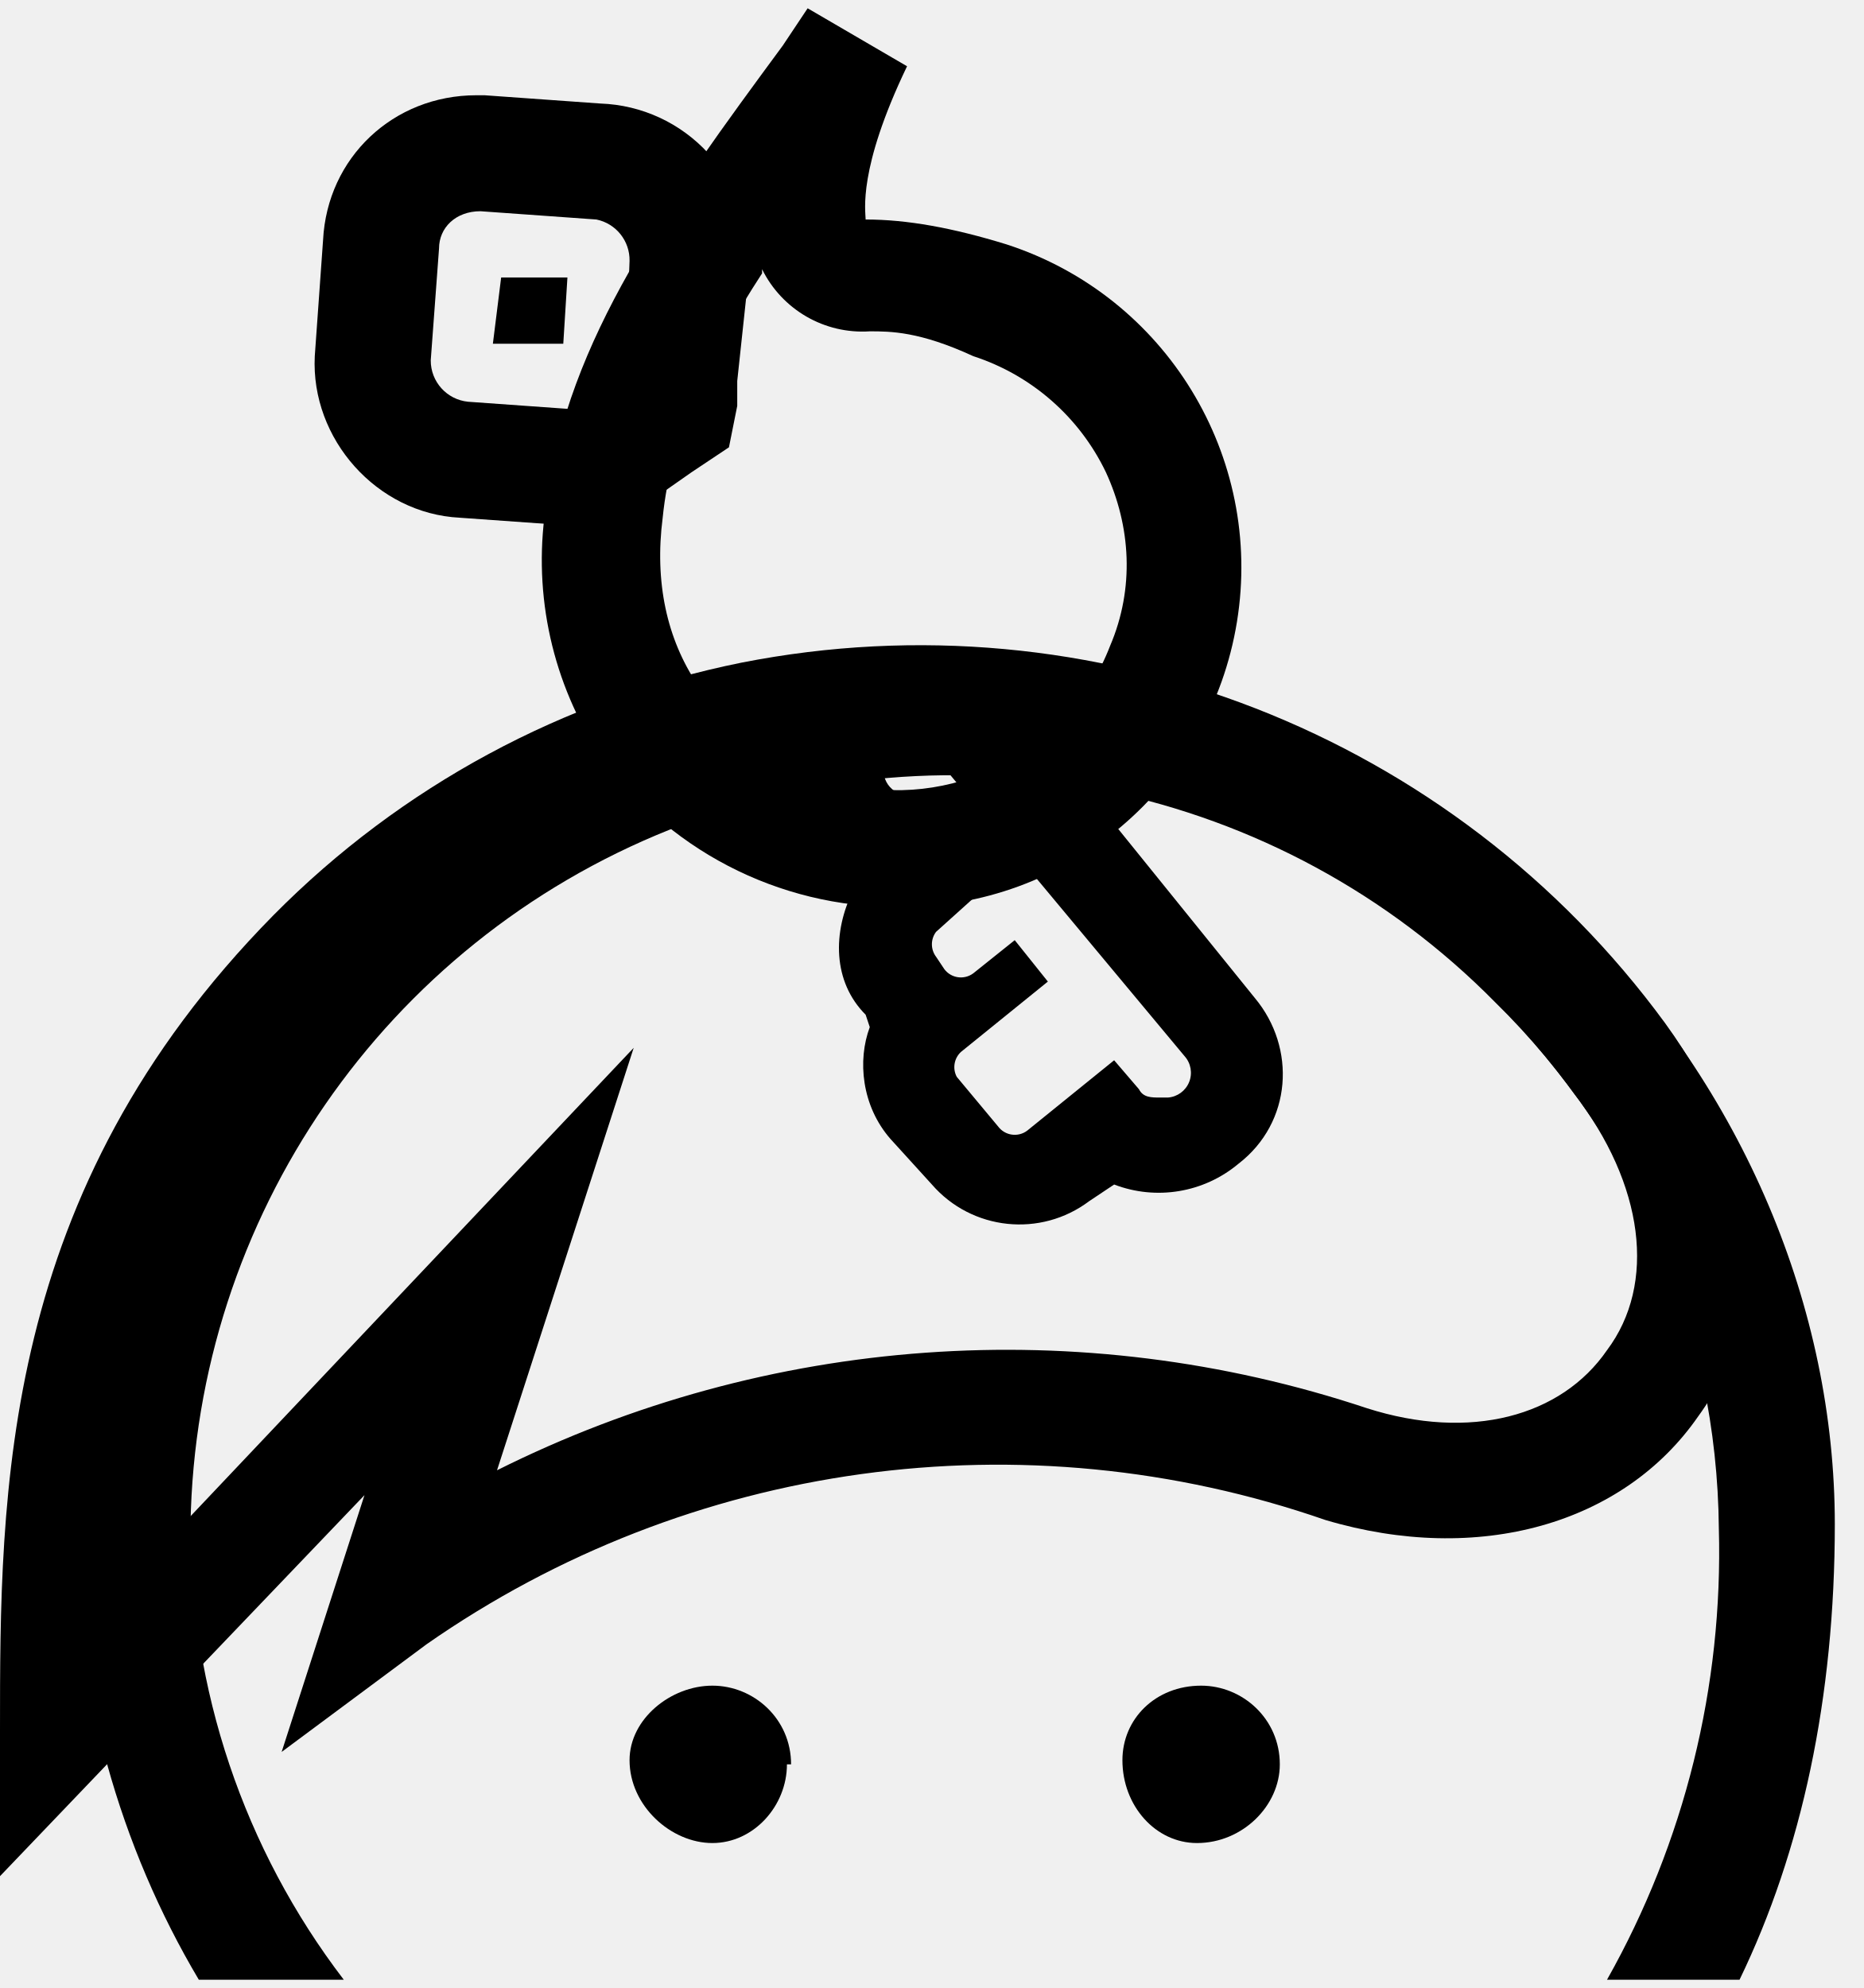
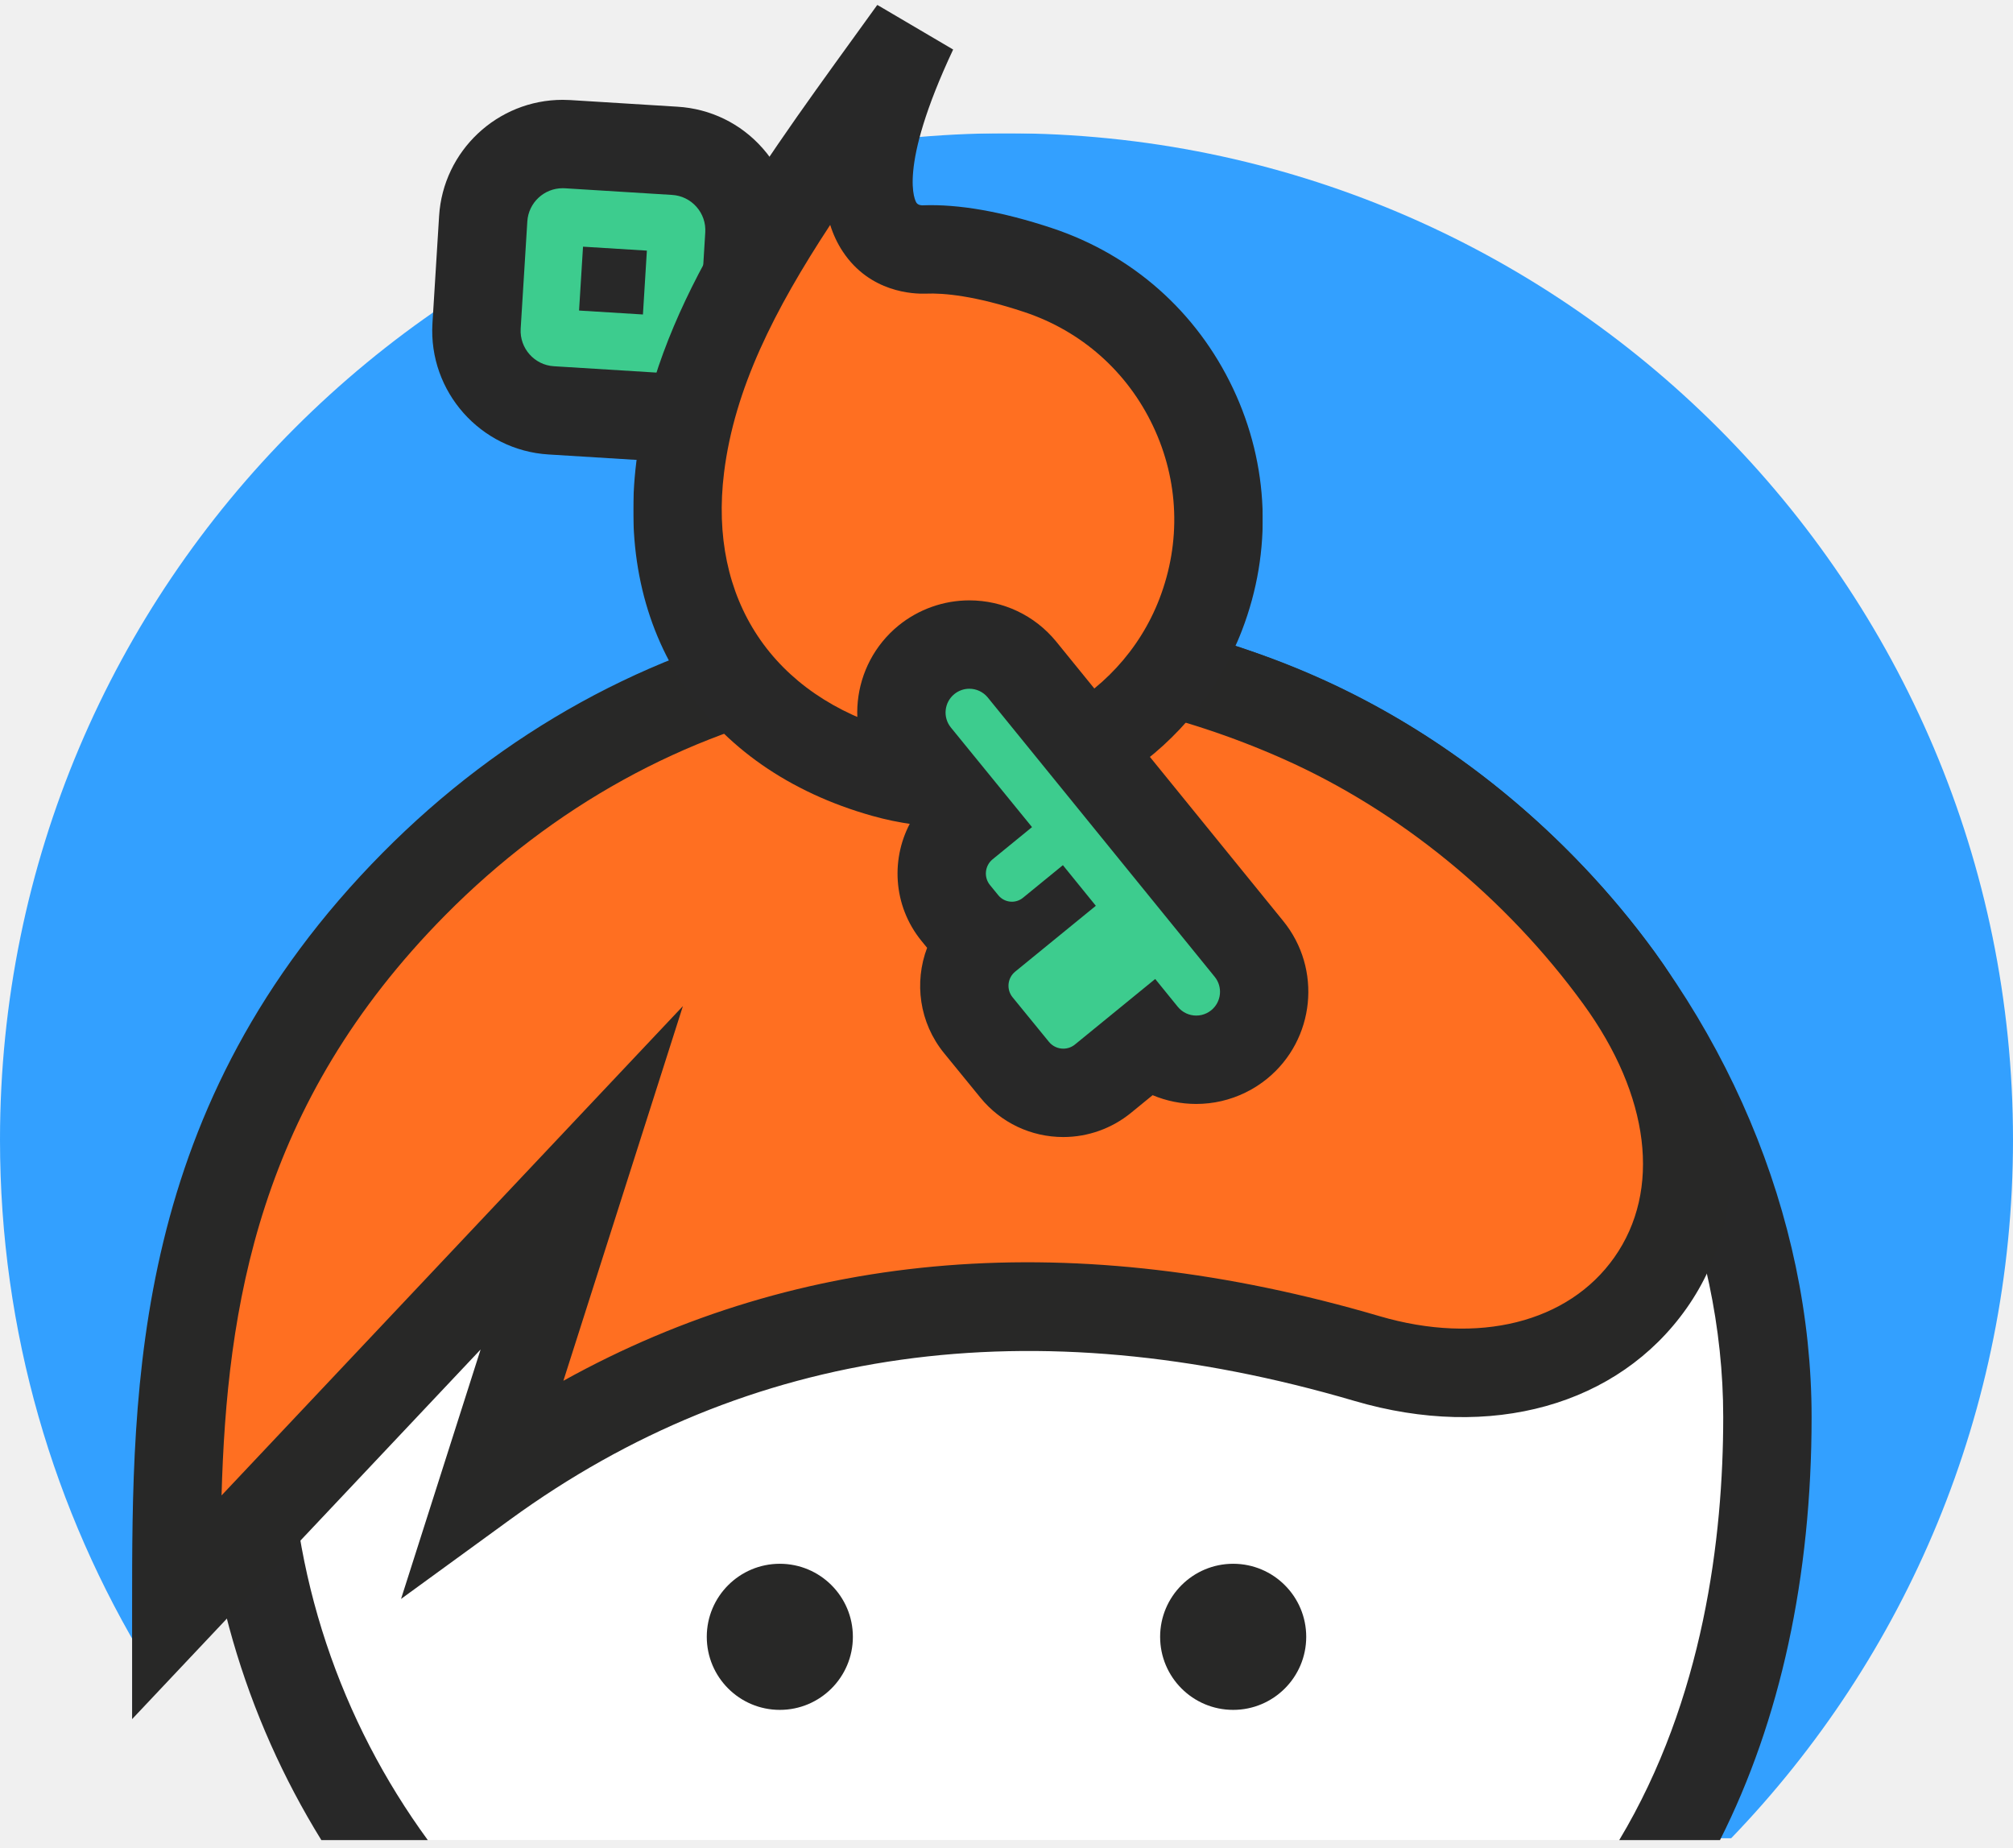
- <svg xmlns="http://www.w3.org/2000/svg" fill="currentColor" viewBox="0 0 45 48">
-   <path d="M11.5 2.3c-2 0-3.6 1.5-3.7 3.5l-.2 2.8c-.1 2 1.5 3.8 3.5 3.9l2.8.2h1l.8-.6 1-.7.9-.6.2-1v-.6l.3-2.8c0-1-.3-2-1-2.7a3.7 3.7 0 00-2.6-1.2l-2.8-.2h-.2zm2.1 6l.1-1.6h-1.6l-.2 1.6h1.7zm-2-3.2l2.8.2a1 1 0 01.8 1L15.1 9v.1l-1 .8-2.8-.2a1 1 0 01-.9-1l.2-2.7c0-.5.4-.9 1-.9z" />
-   <path d="M23 15.8a21.2 21.2 0 00-21.2 21c0 4 1.1 7.8 3 11h3.5a18 18 0 01-3.7-11 18.4 18.4 0 0131.5-12.6 18 18 0 015.4 12.7 21 21 0 01-2.7 10.9H42c1.5-3.1 2.3-6.8 2.3-11 0-5.2-2.2-10.5-6.2-14.5a21 21 0 00-15-6.5z" />
-   <path d="M19 42.6c0 1-.8 1.9-1.8 1.9s-2-.9-2-2c0-1 1-1.8 2-1.8s1.9.8 1.9 1.9z" />
-   <path d="M30.9 42.6c0 1-.9 1.9-2 1.9-1 0-1.8-.9-1.8-2 0-1 .8-1.8 1.9-1.8 1 0 1.9.8 1.9 1.9z" />
-   <path fill="none" d="M1.4 41.8L12 30.7l-2.6 8c8.3-6 17-5.1 23-3.3 6.6 1.9 11.1-3.8 6.7-9.9a20.9 20.9 0 00-31.5-2.4c-6.2 6.2-6.2 13-6.2 18.7z" />
-   <path d="M22 18.3A19.4 19.4 0 008.6 24 19.7 19.7 0 003 38.3l12.3-13L12 35.5A27.5 27.5 0 0133 34c2.5.8 4.7.2 5.8-1.4 1.2-1.6.9-4-.8-6.2a19.5 19.5 0 00-15.8-8zm-22 27v-3.5c0-5.8 0-13 6.6-19.7A22 22 0 0117.9 16a22.3 22.3 0 0122.3 8.7c2.4 3.3 2.7 6.9.8 9.5-1.8 2.6-5.3 3.6-9 2.5a24.1 24.1 0 00-21.7 3l-3.5 2.6 2-6.2L0 45.3z" />
-   <path fill="none" d="M28.1 16.1a7 7 0 01-8.2 4.1 7 7 0 01-5.3-7.9c.4-3.8 3-7.1 6-11.3-2.4 5.2-.3 5.7.3 5.7.7 0 1.6 0 3 .5a6.8 6.8 0 014.2 9z" />
-   <path d="M18.4 6.6c-1.3 2-2.2 3.9-2.4 5.9-.4 3.1 1.2 5.5 4.3 6.4 2.6.7 5.5-.7 6.5-3.3.6-1.4.5-2.9-.1-4.2a5.4 5.4 0 00-3.2-2.8C22.2 8 21.5 8 21 8a2.7 2.7 0 01-2.6-1.5zm3.3 15.3a8.8 8.8 0 01-7.3-3.8 8.6 8.6 0 01-1.2-6c.5-3.9 2.9-7.2 5.7-11l.6-.9 2.4 1.4c-1.2 2.5-1 3.5-1 3.7 1 0 2.1.2 3.4.6a8.2 8.2 0 01-2.6 16z" />
-   <path fill="none" d="M24.6 28.5c-.5 0-1-.2-1.3-.6l-1-1.1c-.5-.7-.4-1.7.2-2.3-.2 0-.4-.2-.5-.4l-.2-.2c-.6-.7-.5-1.8.2-2.3l.1-.1-1.3-1.7c-.7-.8-.5-1.9.2-2.5a1.8 1.8 0 012.5.3l6 7.2a1.7 1.7 0 01-1 2.8 1.8 1.8 0 01-1.7-.4l-1.2 1c-.3.2-.6.3-1 .3z" />
-   <path d="M24.4 16.8a3 3 0 00-4.1-.4 2.9 2.9 0 00-.4 4.1l.7 1c-.5 1-.5 2.2.3 3l.1.3c-.3.8-.2 1.9.5 2.7l1 1.1a2.8 2.8 0 003.8.4l.6-.4a3 3 0 003-.5c1.3-1 1.4-2.8.4-4l-5.9-7.3zm-2.3 1.3c.2 0 .4 0 .5.2l6 7.2a.6.6 0 01-.4 1H28c-.2 0-.4 0-.5-.2l-.6-.7-2.1 1.7a.5.5 0 01-.7-.1l-1-1.2a.5.5 0 01.1-.6l2.1-1.7-.8-1-1 .8a.5.5 0 01-.7-.1l-.2-.3a.5.5 0 010-.6l1-.9-2-2.5a.6.6 0 010-1h.4z" />
+ <svg xmlns="http://www.w3.org/2000/svg" xmlns:xlink="http://www.w3.org/1999/xlink" viewBox="0 0 256 235">
+   <defs>
+     <path id="prefix__a" d="M0 108.875L0 217.288 256 217.288 256 108.875 256 0.462 0 0.462z" />
+     <path id="prefix__c" d="M193.548 151.333L0.012 151.333 0.012 0.623 193.548 0.623 193.548 151.333z" />
+     <path id="prefix__e" d="M0.614 0.373L80.663 0.373 80.663 104.931 0.614 104.931 0.614 0.373z" />
+   </defs>
+   <g fill="none" fill-rule="evenodd">
+     <path d="M0 0H256V256H0z" transform="translate(0 -11)" />
+     <g>
+       <g transform="translate(0 -11) translate(0 11) translate(0 16.485)">
+         <mask id="prefix__b" fill="#fff">
+           <use xlink:href="#prefix__a" />
+         </mask>
+         <path fill="#33A0FF" d="M128 .462c-70.692 0-128 57.308-128 128 0 24.406 6.833 47.215 18.687 66.623l13.98-14.843c-.941-5.414-1.436-10.982-1.436-16.665 0-53.444 43.326-96.768 96.769-96.768 53.443 0 96.768 47.305 96.768 96.768 0 19.091-3.703 37.858-12.38 53.711h7.766C242.346 194.27 256 162.962 256 128.462c0-70.692-57.308-128-128-128" mask="url(#prefix__b)" />
+       </g>
+       <g transform="translate(0 -11) translate(0 11) translate(31.22 82.67)">
+         <mask id="prefix__d" fill="#fff">
+           <use xlink:href="#prefix__c" />
+         </mask>
+         <path fill="#FFF" d="M96.78.623C43.337.623.012 44.014.012 97.54c0 19.903 5.994 38.402 16.268 53.793h164.888c8.678-15.877 12.38-34.673 12.38-53.793C193.548 48 150.224.623 96.78.623" mask="url(#prefix__d)" />
+       </g>
+       <path fill="#282828" d="M128 77.674c-56.457 0-102.388 46-102.388 102.54 0 19.714 5.59 38.143 15.256 53.79h13.538c-11.03-15.095-17.555-33.692-17.555-53.79 0-50.334 40.89-91.284 91.149-91.284 23.885 0 46.756 10.007 64.396 28.176 17.002 17.51 26.752 40.512 26.752 63.108 0 15.235-2.48 35.88-13.225 53.79h12.813c7.663-15.192 11.651-33.438 11.651-53.79 0-25.5-10.91-51.362-29.933-70.955C180.68 88.891 154.947 77.674 128 77.674" transform="translate(0 -11) translate(0 11)" />
+       <path fill="#282827" d="M108.463 208.153c0 5.13-4.16 9.29-9.29 9.29-5.13 0-9.29-4.16-9.29-9.29 0-5.13 4.16-9.29 9.29-9.29 5.13 0 9.29 4.16 9.29 9.29M166.117 208.153c0 5.13-4.16 9.29-9.29 9.29-5.13 0-9.29-4.16-9.29-9.29 0-5.13 4.16-9.29 9.29-9.29 5.13 0 9.29 4.16 9.29 9.29" transform="translate(0 -11) translate(0 11)" />
+       <path fill="#FF6F21" d="M22.419 204.468l51.565-54.689-12.412 38.912c40.258-29.297 82.52-24.664 112.278-15.927 31.587 9.276 53.699-18.62 32.053-48.38-10.287-14.142-24.398-25.885-40.425-33.005-42.037-18.675-84.3-7.787-112.811 21.014-30.201 30.507-30.248 64.347-30.248 92.075" transform="translate(0 -11) translate(0 11)" />
+       <path fill="#282827" d="M123.156 87.762c-6.07 0-12.1.606-18.024 1.825-18.058 3.714-34.819 12.967-48.472 26.759-23.805 24.047-27.812 49.853-28.485 73.826l58.672-62.226-15.2 47.647c30.285-16.802 65.12-19.574 103.787-8.22 12.573 3.692 24.016.828 29.865-7.473 6.004-8.522 4.53-20.564-3.94-32.21-9.856-13.55-23.41-24.62-38.163-31.176-13.07-5.806-26.653-8.752-40.04-8.752zM16.8 218.62v-14.151c0-28.439 0-63.831 31.873-96.03 15.217-15.372 33.958-25.697 54.194-29.86 21.301-4.382 43.74-1.732 64.892 7.665 16.53 7.344 31.69 19.715 42.688 34.836 11.264 15.486 12.812 32.842 4.039 45.294-8.707 12.358-24.883 16.872-42.219 11.784-40.975-12.034-77.106-6.96-107.389 15.078l-13.876 10.098 10.119-31.72L16.8 218.619z" transform="translate(0 -11) translate(0 11)" />
+       <path fill="#3DCC8E" d="M70.09 52.183c-5.553-.34-9.81-5.14-9.486-10.698l.847-13.67c.33-5.327 4.77-9.499 10.108-9.499.2 0 .4.006.602.018l13.662.846c2.694.163 5.168 1.37 6.959 3.399 1.794 2.026 2.689 4.636 2.516 7.343l-.839 13.624c-.043.697-.187 1.236-.273 1.533l-.4 1.958-8.243 6.102-15.453-.956z" transform="translate(0 -11) translate(0 11)" />
+       <path fill="#282828" d="M71.56 12.696c-8.301 0-15.204 6.488-15.718 14.77l-.846 13.651v.02l-.002.022c-.503 8.642 6.117 16.104 14.756 16.634l13.401.828 4.089.253 3.292-2.437 4.868-3.603 3.46-2.562.794-3.884c.167-.62.35-1.462.413-2.49l.84-13.644c.268-4.184-1.124-8.244-3.922-11.404-2.779-3.147-6.627-5.025-10.829-5.28l-13.63-.844-.018-.002h-.019c-.308-.018-.621-.028-.93-.028m10.205 27.296l.502-8.12-8.121-.502-.504 8.121 8.123.501M71.56 23.935c.09 0 .18.003.272.008l13.644.845c1.196.073 2.298.61 3.094 1.51.8.903 1.198 2.063 1.12 3.265l-.839 13.638c-.013.212-.096.397-.138.6l-4.867 3.603-13.408-.83c-2.474-.15-4.367-2.288-4.223-4.762l.846-13.65c.147-2.382 2.124-4.227 4.5-4.227" transform="translate(0 -11) translate(0 11)" />
+       <path fill="#FF6F21" d="M152.703 78.14c-6.113 15.93-23.842 24.824-40.266 20.2-18.506-5.211-28.278-20.083-25.932-38.947 2.334-18.76 15.011-35.208 29.624-55.483-12.003 25.55-1.806 27.944 1.42 27.816 3.187-.126 7.84.416 14.461 2.614 18.043 5.988 27.58 25.851 20.693 43.8" transform="translate(0 -11) translate(0 11)" />
+       <g transform="translate(0 -11) translate(0 11) translate(79.922 .251)">
+         <mask id="prefix__f" fill="#fff">
+           <use xlink:href="#prefix__e" />
+         </mask>
+         <path fill="#282828" d="M25.657 28.35c-7.119 10.848-12.17 20.815-13.497 31.486-2.008 16.143 6.17 28.42 21.878 32.843 13.687 3.853 28.402-3.526 33.497-16.804 2.762-7.197 2.474-14.985-.811-21.927-3.288-6.947-9.114-12.105-16.406-14.525C44.03 37.336 40.063 37 37.85 37.09c-1.61.057-7.132-.134-10.59-5.346-.68-1.027-1.215-2.159-1.602-3.395m15.717 76.582c-3.45 0-6.938-.463-10.383-1.433C9.783 97.527-1.707 80.265 1.007 58.448c2.36-18.974 14.162-35.29 27.829-54.182.928-1.283 1.866-2.58 2.812-3.893l9.645 5.675c-7.208 15.345-4.774 19.322-4.668 19.483.224.339.723.334.779.329 4.584-.179 10.118.793 16.455 2.896 10.233 3.396 18.41 10.636 23.024 20.385 4.611 9.744 5.017 20.669 1.145 30.76-5.872 15.303-20.847 25.03-36.654 25.03" mask="url(#prefix__f)" />
+       </g>
+       <path fill="#3DCC8E" d="M135.222 138.976c-2.407 0-4.659-1.07-6.18-2.933l-4.62-5.659c-1.342-1.643-1.963-3.712-1.75-5.825.2-1.966 1.102-3.751 2.552-5.071-1-.49-1.894-1.196-2.62-2.086l-1.054-1.29c-2.773-3.396-2.268-8.415 1.128-11.188l.665-.543-6.77-8.308c-3.008-3.686-2.458-9.14 1.231-12.155 1.548-1.26 3.488-1.951 5.469-1.951 2.602 0 5.041 1.156 6.691 3.171l28.869 35.533c3.004 3.68 2.453 9.134-1.236 12.149-1.022.833-2.237 1.43-3.519 1.726-.64.148-1.294.223-1.948.223-2.25 0-4.377-.863-5.978-2.398l-5.89 4.808c-1.419 1.159-3.209 1.797-5.04 1.797" transform="translate(0 -11) translate(0 11)" />
+       <path fill="#282828" d="M123.273 76.348c-3.27 0-6.47 1.139-9.01 3.206-6.101 4.986-7.01 13.986-2.04 20.076l3.76 4.615c-2.761 4.75-2.461 10.92 1.213 15.42l.708.866c-1.663 4.387-1.008 9.52 2.166 13.408l4.62 5.66c2.591 3.174 6.43 4.996 10.532 4.996 3.122 0 6.174-1.088 8.594-3.063l2.768-2.26c1.73.73 3.61 1.116 5.545 1.116 1.08 0 2.16-.123 3.21-.366 2.118-.489 4.128-1.474 5.813-2.85 6.088-4.974 6.997-13.975 2.026-20.065L134.34 81.612l-.013-.017-.014-.017c-2.722-3.324-6.746-5.23-11.04-5.23m0 11.239c.877 0 1.745.38 2.345 1.112l28.855 35.515c1.056 1.294.862 3.198-.43 4.253-.373.304-.794.503-1.23.604-.225.052-.454.078-.683.078-.876 0-1.745-.379-2.343-1.11l-2.875-3.543-10.203 8.33c-.437.356-.963.53-1.486.53-.683 0-1.36-.296-1.825-.866l-4.62-5.66c-.814-.994-.665-2.46.33-3.272l10.253-8.37-4.19-5.165-5.071 4.143c-.415.339-.915.504-1.411.504-.647 0-1.289-.28-1.73-.82l-1.057-1.294c-.814-.997-.666-2.466.331-3.28l5.012-4.093-10.314-12.66c-1.056-1.294-.862-3.197.43-4.253.565-.46 1.24-.683 1.913-.683" transform="translate(0 -11) translate(0 11)" />
+     </g>
+   </g>
</svg>
